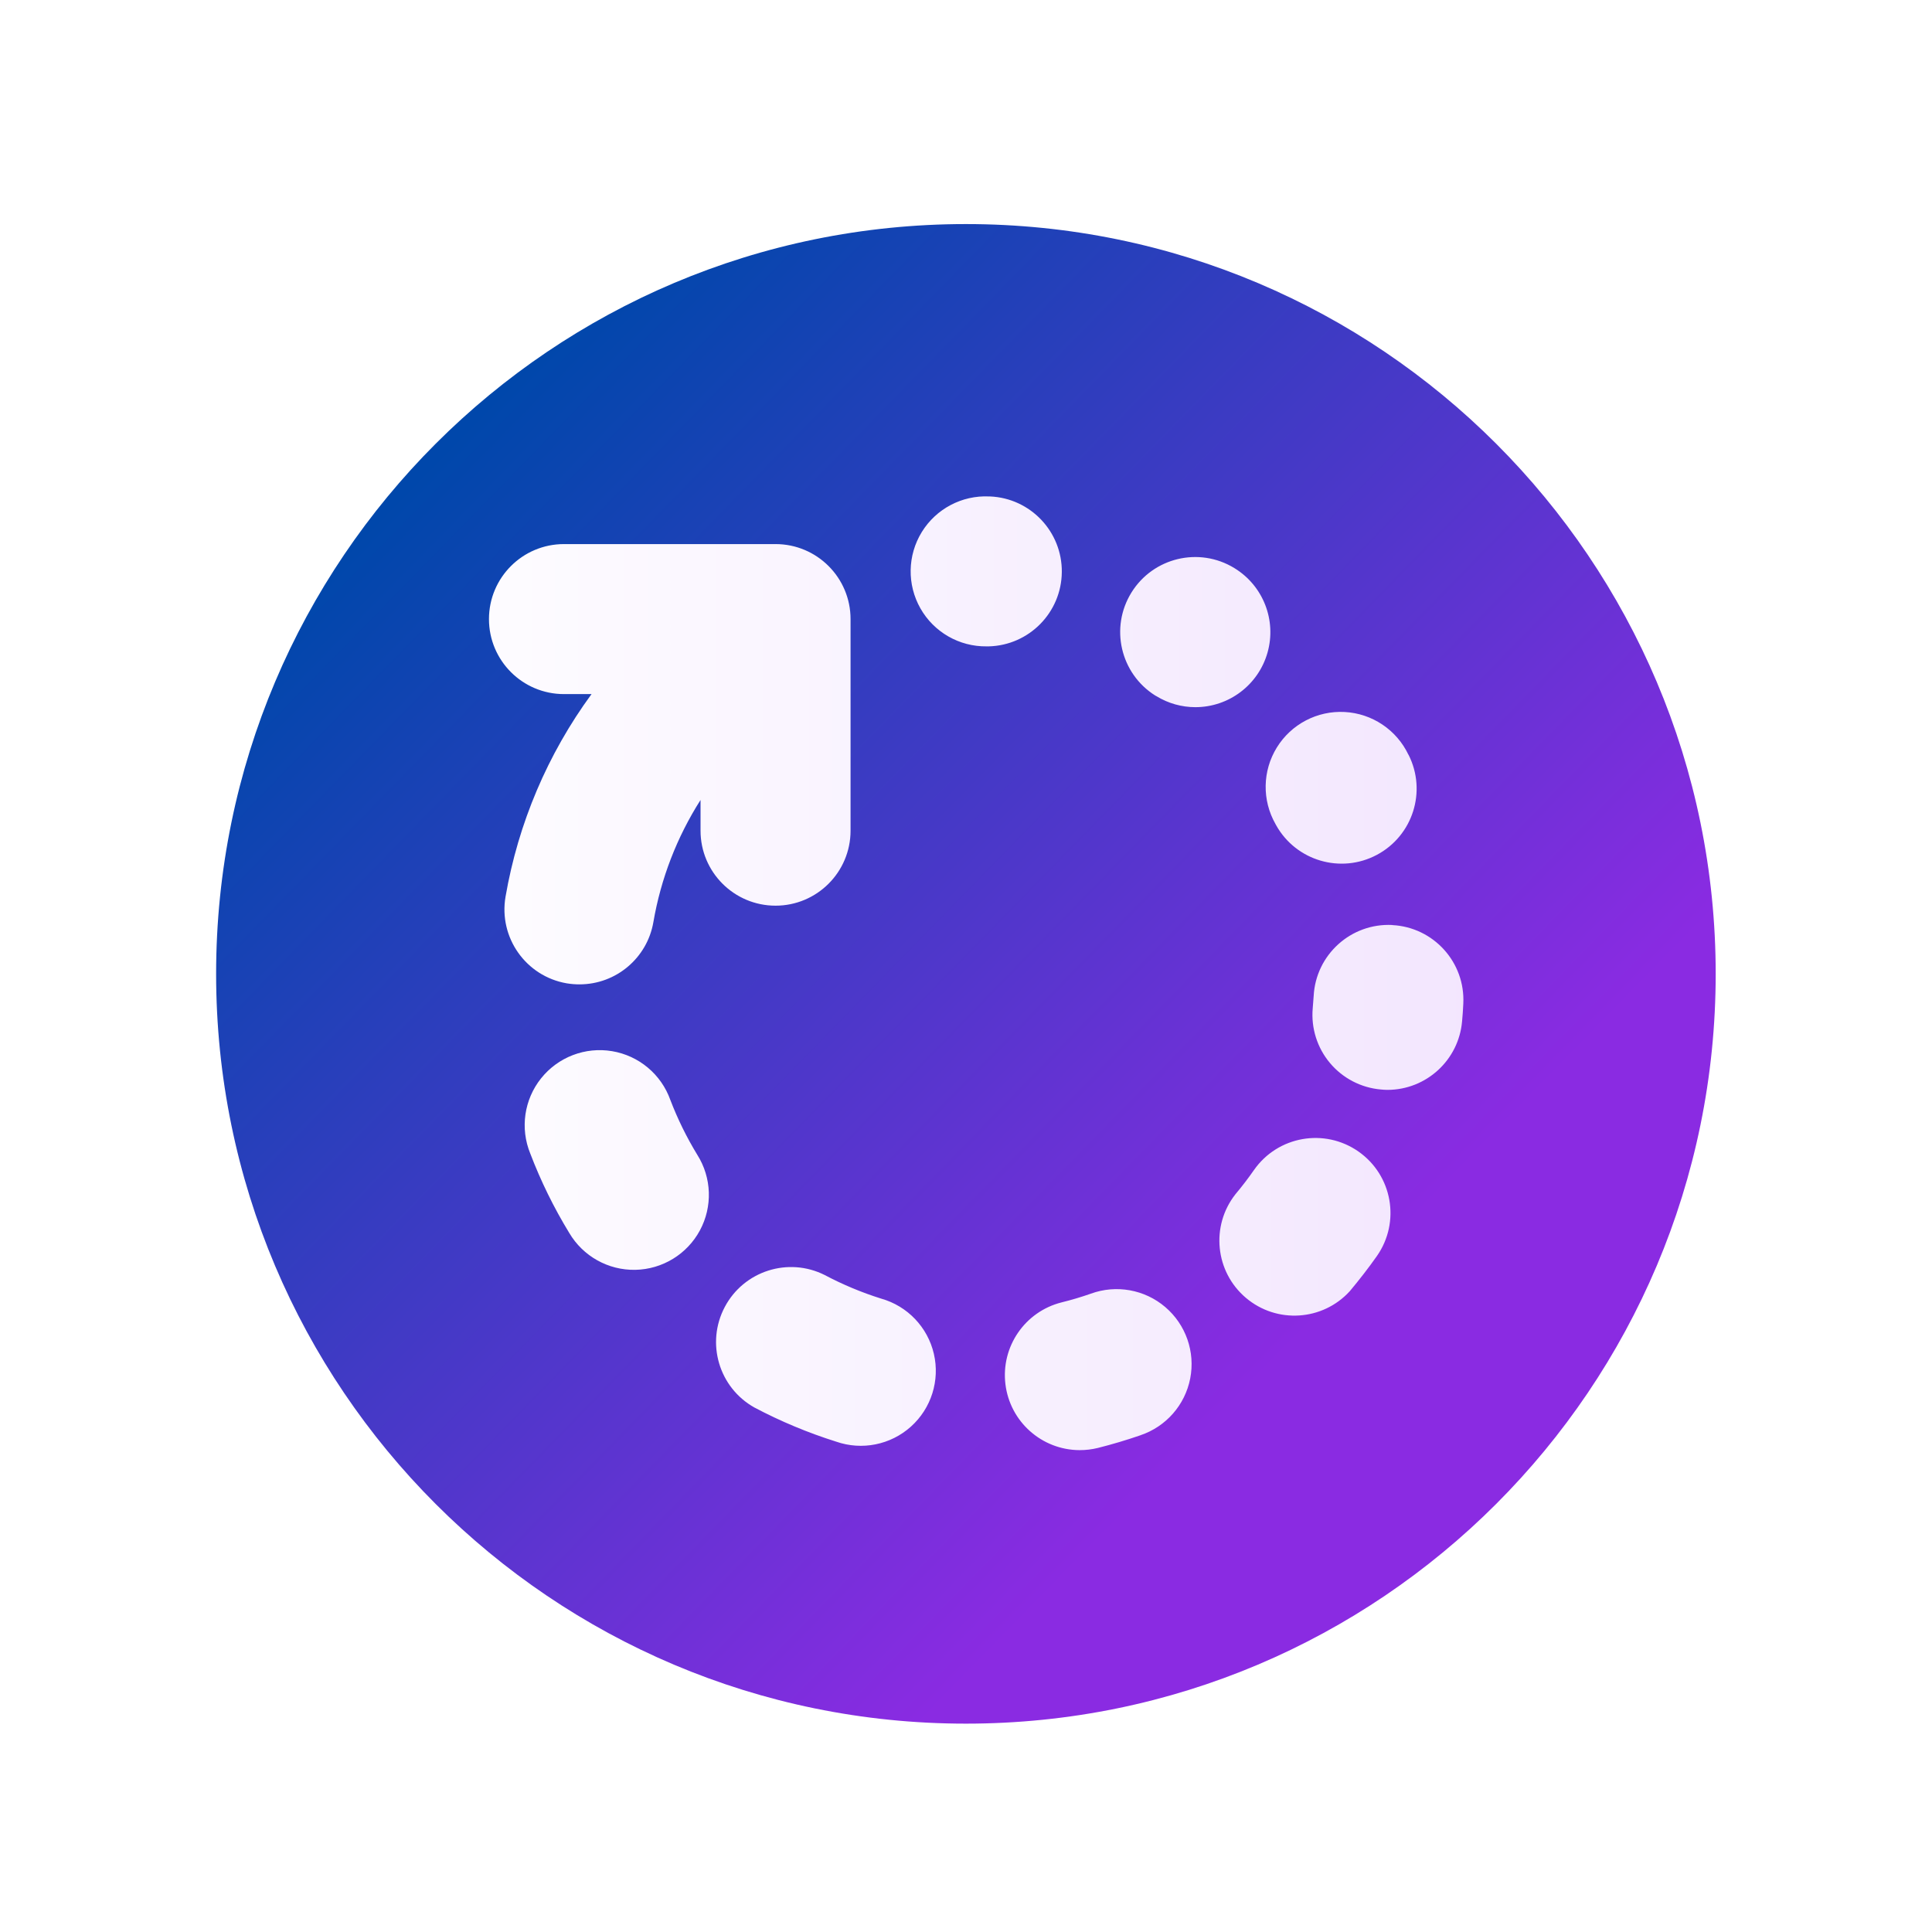
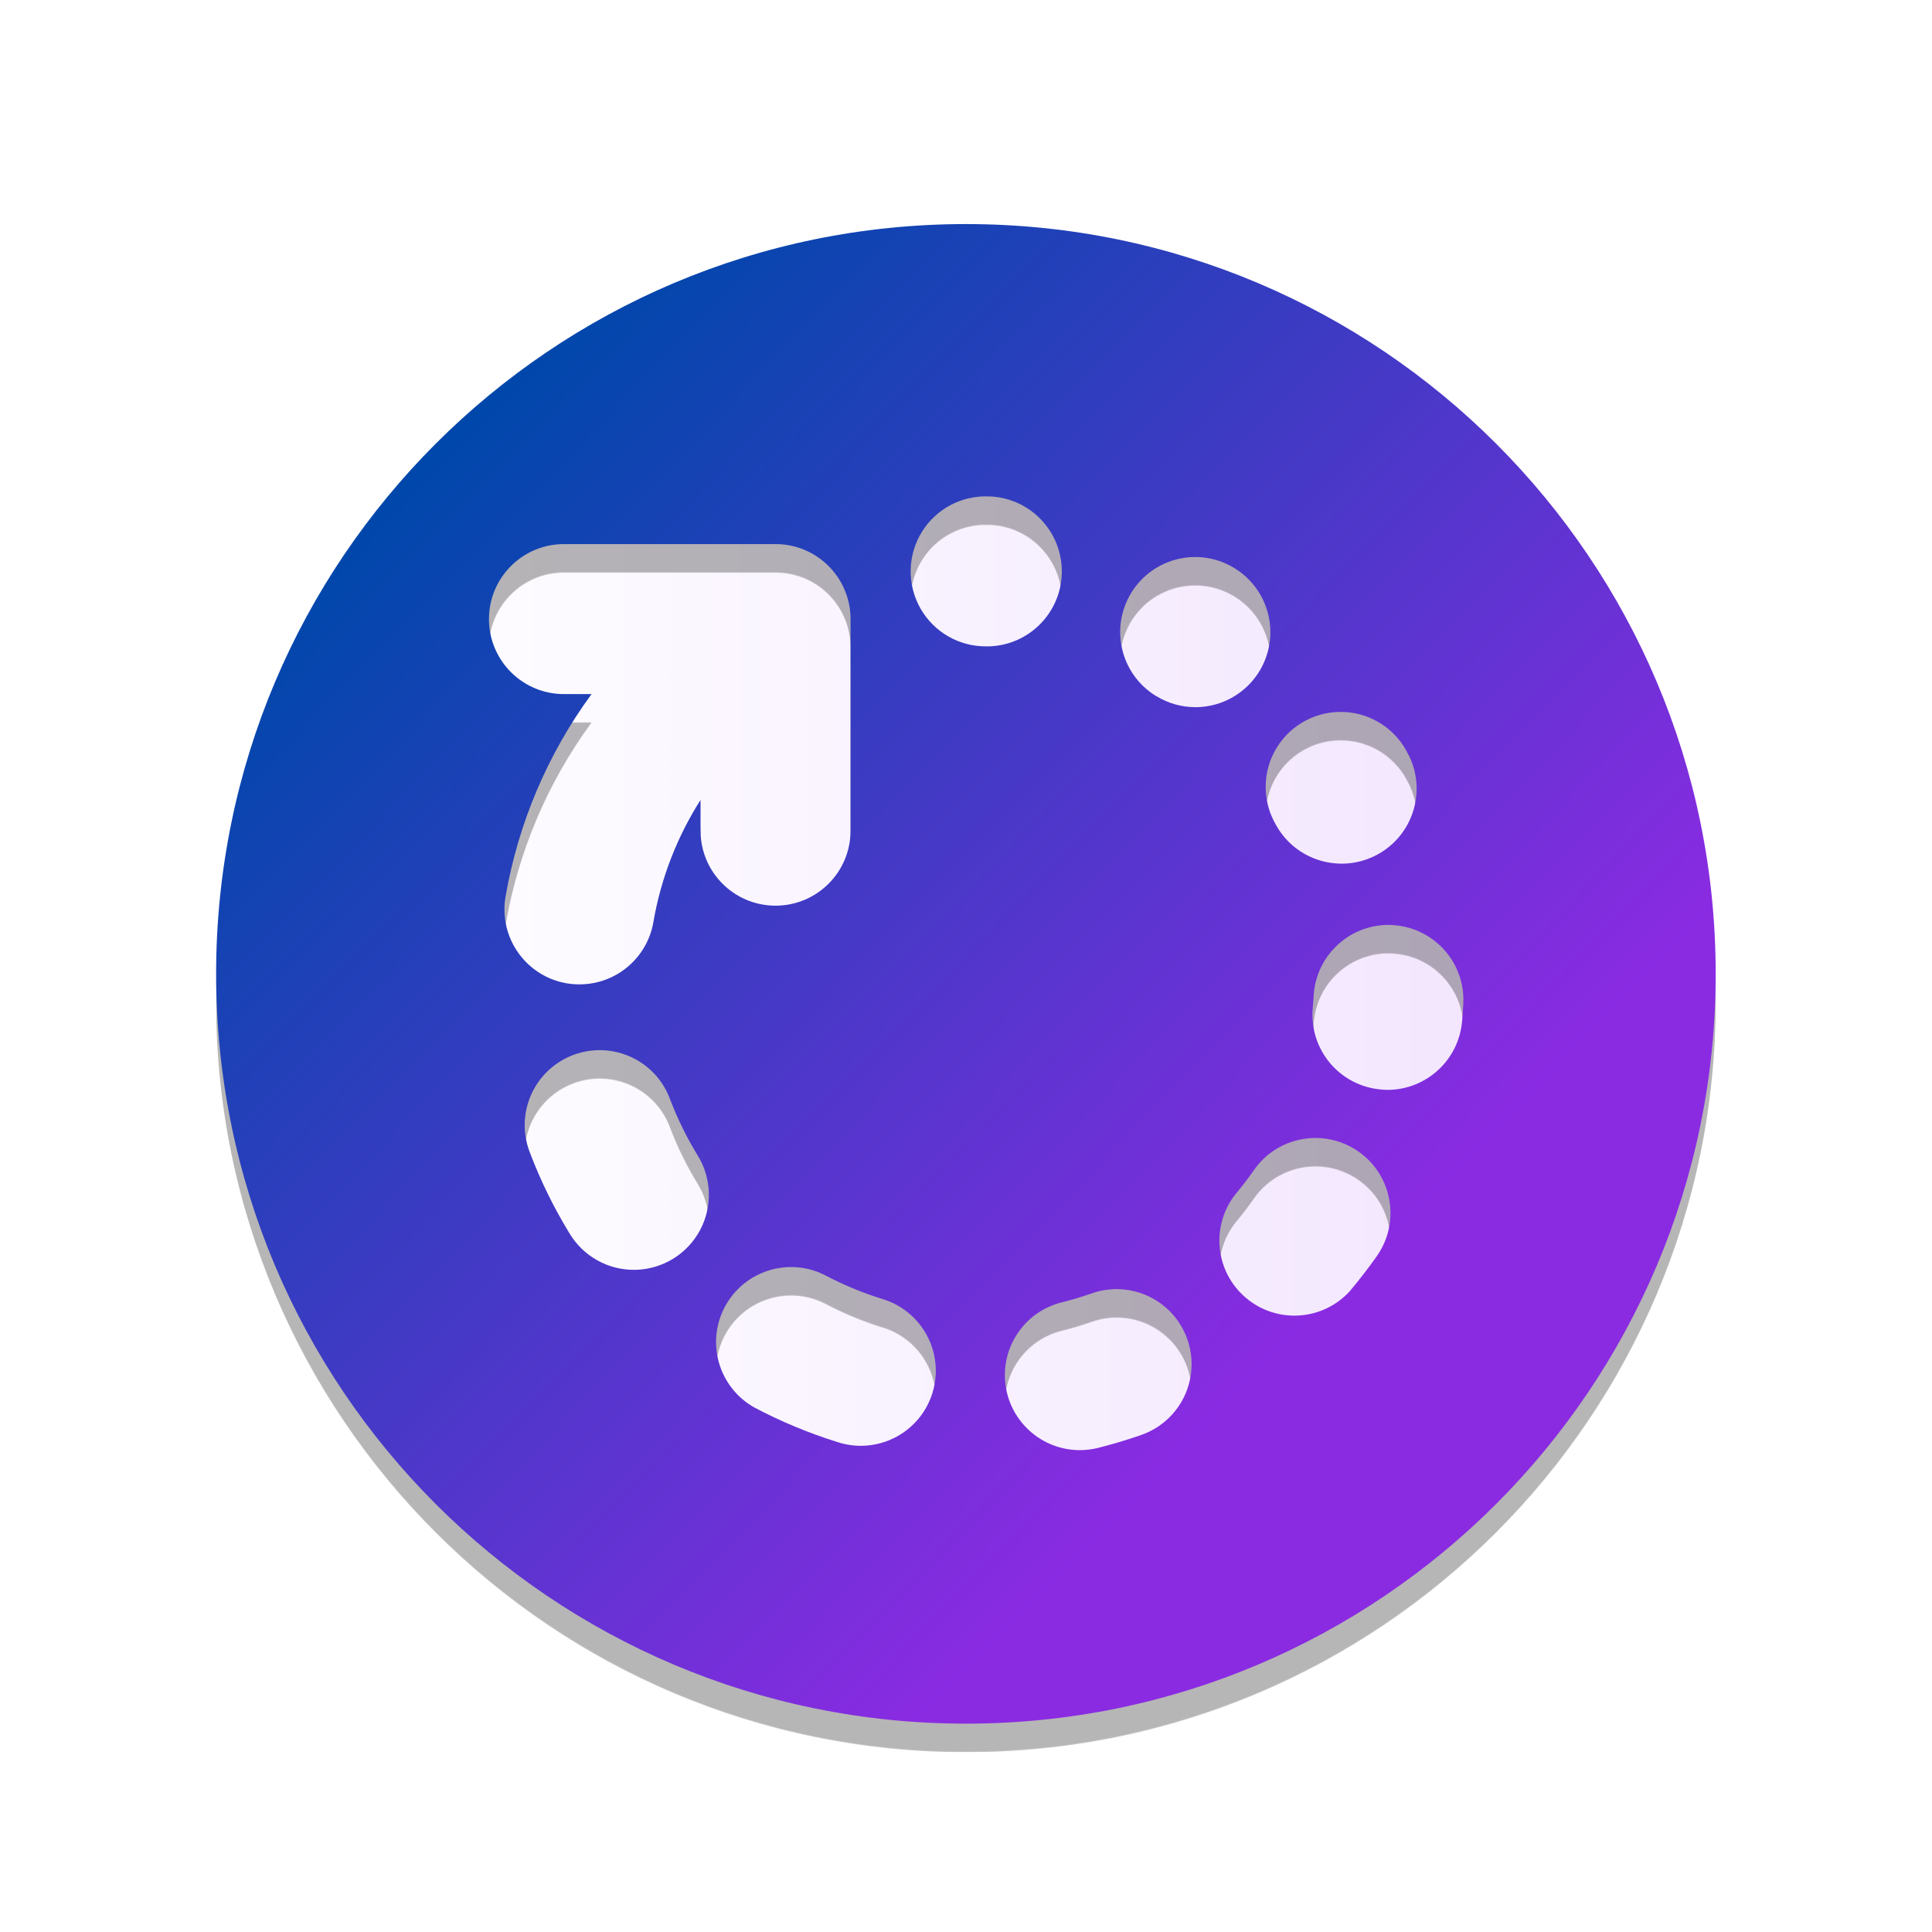
<svg xmlns="http://www.w3.org/2000/svg" xmlns:xlink="http://www.w3.org/1999/xlink" fill="#000000" width="800" height="800" viewBox="-1.7 0 20.4 20.4" class="cf-icon-svg" version="1.1" id="svg1">
  <defs id="defs1">
    <linearGradient id="linearGradient10">
      <stop style="stop-color:#ffffff;stop-opacity:1;" offset="0" id="stop10" />
      <stop style="stop-color:#f1e3fe;stop-opacity:1;" offset="1" id="stop11" />
    </linearGradient>
    <linearGradient id="linearGradient6">
      <stop style="stop-color:#294528;stop-opacity:1;" offset="0" id="stop6" />
      <stop style="stop-color:#000000;stop-opacity:1;" offset="1" id="stop7" />
    </linearGradient>
    <linearGradient id="linearGradient1">
      <stop style="stop-color:#0047ab;stop-opacity:1;" offset="0" id="stop1" />
      <stop style="stop-color:#8a2be2;stop-opacity:1;" offset="1" id="stop2" />
    </linearGradient>
    <linearGradient xlink:href="#linearGradient1" id="linearGradient2" x1="2.857" y1="4.882" x2="12.168" y2="13.97" gradientUnits="userSpaceOnUse" />
    <linearGradient xlink:href="#linearGradient6" id="linearGradient7" x1="1.761" y1="3.842" x2="15.253" y2="16.474" gradientUnits="userSpaceOnUse" />
    <linearGradient xlink:href="#linearGradient10" id="linearGradient11" x1="1.715" y1="10.157" x2="15.387" y2="10.157" gradientUnits="userSpaceOnUse" />
+     <filter style="color-interpolation-filters:sRGB;" id="filter4" x="0" y="0" width="1" height="1.019">
+       <feFlood result="flood" in="SourceGraphic" flood-opacity="0.286" flood-color="rgb(0,0,0)" id="feFlood3" />
+       <feGaussianBlur result="blur" in="SourceGraphic" stdDeviation="0" id="feGaussianBlur3" />
+       <feOffset result="offset" in="blur" dx="0" dy="0.3" id="feOffset3" />
+       <feComposite result="comp1" operator="in" in="flood" in2="offset" id="feComposite3" />
+       <feComposite result="comp2" operator="over" in="SourceGraphic" in2="comp1" id="feComposite4" />
+     </filter>
  </defs>
  <ellipse style="display:inline;fill:url(#linearGradient11);stroke:url(#linearGradient7);stroke-width:0.025" id="path2" ry="6.36" rx="6.823" cy="10.157" cx="8.551" mask="none" />
-   <path d="M 16.416,10.283 A 7.917,7.917 0 1 1 8.5,2.366 7.916,7.916 0 0 1 16.416,10.283 Z M 4.546,7.329 a 5.084,5.084 0 0 0 -0.908,2.139 0.792,0.792 0 0 0 0.646,0.915 0.813,0.813 0 0 0 0.135,0.011 0.792,0.792 0 0 0 0.78,-0.657 3.506,3.506 0 0 1 0.498,-1.29 v 0.324 a 0.792,0.792 0 0 0 1.584,0 V 6.537 A 0.792,0.792 0 0 0 6.489,5.745 H 4.255 a 0.792,0.792 0 0 0 0,1.584 z m 1.117,4.865 a 3.548,3.548 0 0 1 -0.285,-0.58 0.792,0.792 0 1 0 -1.479,0.566 5.097,5.097 0 0 0 0.412,0.839 0.792,0.792 0 1 0 1.352,-0.825 z m 1.941,1.518 a 3.54,3.54 0 0 1 -0.596,-0.249 0.792,0.792 0 0 0 -0.742,1.399 5.163,5.163 0 0 0 0.862,0.36 0.792,0.792 0 1 0 0.476,-1.51 z M 8.74,6.825 A 0.792,0.792 0 0 0 8.754,5.242 H 8.746 A 0.792,0.792 0 1 0 8.718,6.825 h 0.007 z m 1.601,8.33 a 0.792,0.792 0 1 0 -0.523,-1.495 3.381,3.381 0 0 1 -0.309,0.092 0.792,0.792 0 0 0 0.19,1.56 0.806,0.806 0 0 0 0.193,-0.023 c 0.151,-0.038 0.302,-0.083 0.45,-0.134 z M 10.922,7.467 A 0.792,0.792 0 0 0 11.336,6 L 11.333,5.998 a 0.792,0.792 0 0 0 -0.835,1.346 l 0.013,0.007 a 0.787,0.787 0 0 0 0.411,0.116 z m 1.722,4.692 a 0.792,0.792 0 0 0 -1.103,0.195 3.574,3.574 0 0 1 -0.196,0.256 0.792,0.792 0 0 0 1.208,1.023 c 0.1,-0.12 0.197,-0.244 0.286,-0.371 A 0.792,0.792 0 0 0 12.644,12.159 Z M 11.768,8.701 11.775,8.714 A 0.792,0.792 0 0 0 13.173,7.97 L 13.171,7.968 a 0.792,0.792 0 1 0 -1.403,0.733 z m 1.233,1.066 a 0.792,0.792 0 0 0 -0.83,0.75 3.623,3.623 0 0 1 -0.01,0.13 0.791,0.791 0 0 0 0.72,0.857 0.767,0.767 0 0 0 0.07,0.004 0.792,0.792 0 0 0 0.787,-0.723 c 0.006,-0.062 0.01,-0.124 0.013,-0.187 a 0.791,0.791 0 0 0 -0.75,-0.83 z" id="path3" style="display:inline;fill:url(#linearGradient2)" />
+   <path d="M 16.416,10.283 A 7.917,7.917 0 1 1 8.5,2.366 7.916,7.916 0 0 1 16.416,10.283 Z M 4.546,7.329 a 5.084,5.084 0 0 0 -0.908,2.139 0.792,0.792 0 0 0 0.646,0.915 0.813,0.813 0 0 0 0.135,0.011 0.792,0.792 0 0 0 0.78,-0.657 3.506,3.506 0 0 1 0.498,-1.29 v 0.324 a 0.792,0.792 0 0 0 1.584,0 V 6.537 A 0.792,0.792 0 0 0 6.489,5.745 H 4.255 a 0.792,0.792 0 0 0 0,1.584 z m 1.117,4.865 a 3.548,3.548 0 0 1 -0.285,-0.58 0.792,0.792 0 1 0 -1.479,0.566 5.097,5.097 0 0 0 0.412,0.839 0.792,0.792 0 1 0 1.352,-0.825 z m 1.941,1.518 a 3.54,3.54 0 0 1 -0.596,-0.249 0.792,0.792 0 0 0 -0.742,1.399 5.163,5.163 0 0 0 0.862,0.36 0.792,0.792 0 1 0 0.476,-1.51 z M 8.74,6.825 A 0.792,0.792 0 0 0 8.754,5.242 H 8.746 A 0.792,0.792 0 1 0 8.718,6.825 h 0.007 z m 1.601,8.33 a 0.792,0.792 0 1 0 -0.523,-1.495 3.381,3.381 0 0 1 -0.309,0.092 0.792,0.792 0 0 0 0.19,1.56 0.806,0.806 0 0 0 0.193,-0.023 c 0.151,-0.038 0.302,-0.083 0.45,-0.134 z M 10.922,7.467 A 0.792,0.792 0 0 0 11.336,6 L 11.333,5.998 a 0.792,0.792 0 0 0 -0.835,1.346 l 0.013,0.007 a 0.787,0.787 0 0 0 0.411,0.116 z m 1.722,4.692 a 0.792,0.792 0 0 0 -1.103,0.195 3.574,3.574 0 0 1 -0.196,0.256 0.792,0.792 0 0 0 1.208,1.023 c 0.1,-0.12 0.197,-0.244 0.286,-0.371 A 0.792,0.792 0 0 0 12.644,12.159 Z M 11.768,8.701 11.775,8.714 A 0.792,0.792 0 0 0 13.173,7.97 L 13.171,7.968 a 0.792,0.792 0 1 0 -1.403,0.733 z m 1.233,1.066 a 0.792,0.792 0 0 0 -0.83,0.75 3.623,3.623 0 0 1 -0.01,0.13 0.791,0.791 0 0 0 0.72,0.857 0.767,0.767 0 0 0 0.07,0.004 0.792,0.792 0 0 0 0.787,-0.723 c 0.006,-0.062 0.01,-0.124 0.013,-0.187 a 0.791,0.791 0 0 0 -0.75,-0.83 z" id="path3" style="display:inline;fill:url(#linearGradient2);filter:url(#filter4)" />
</svg>
